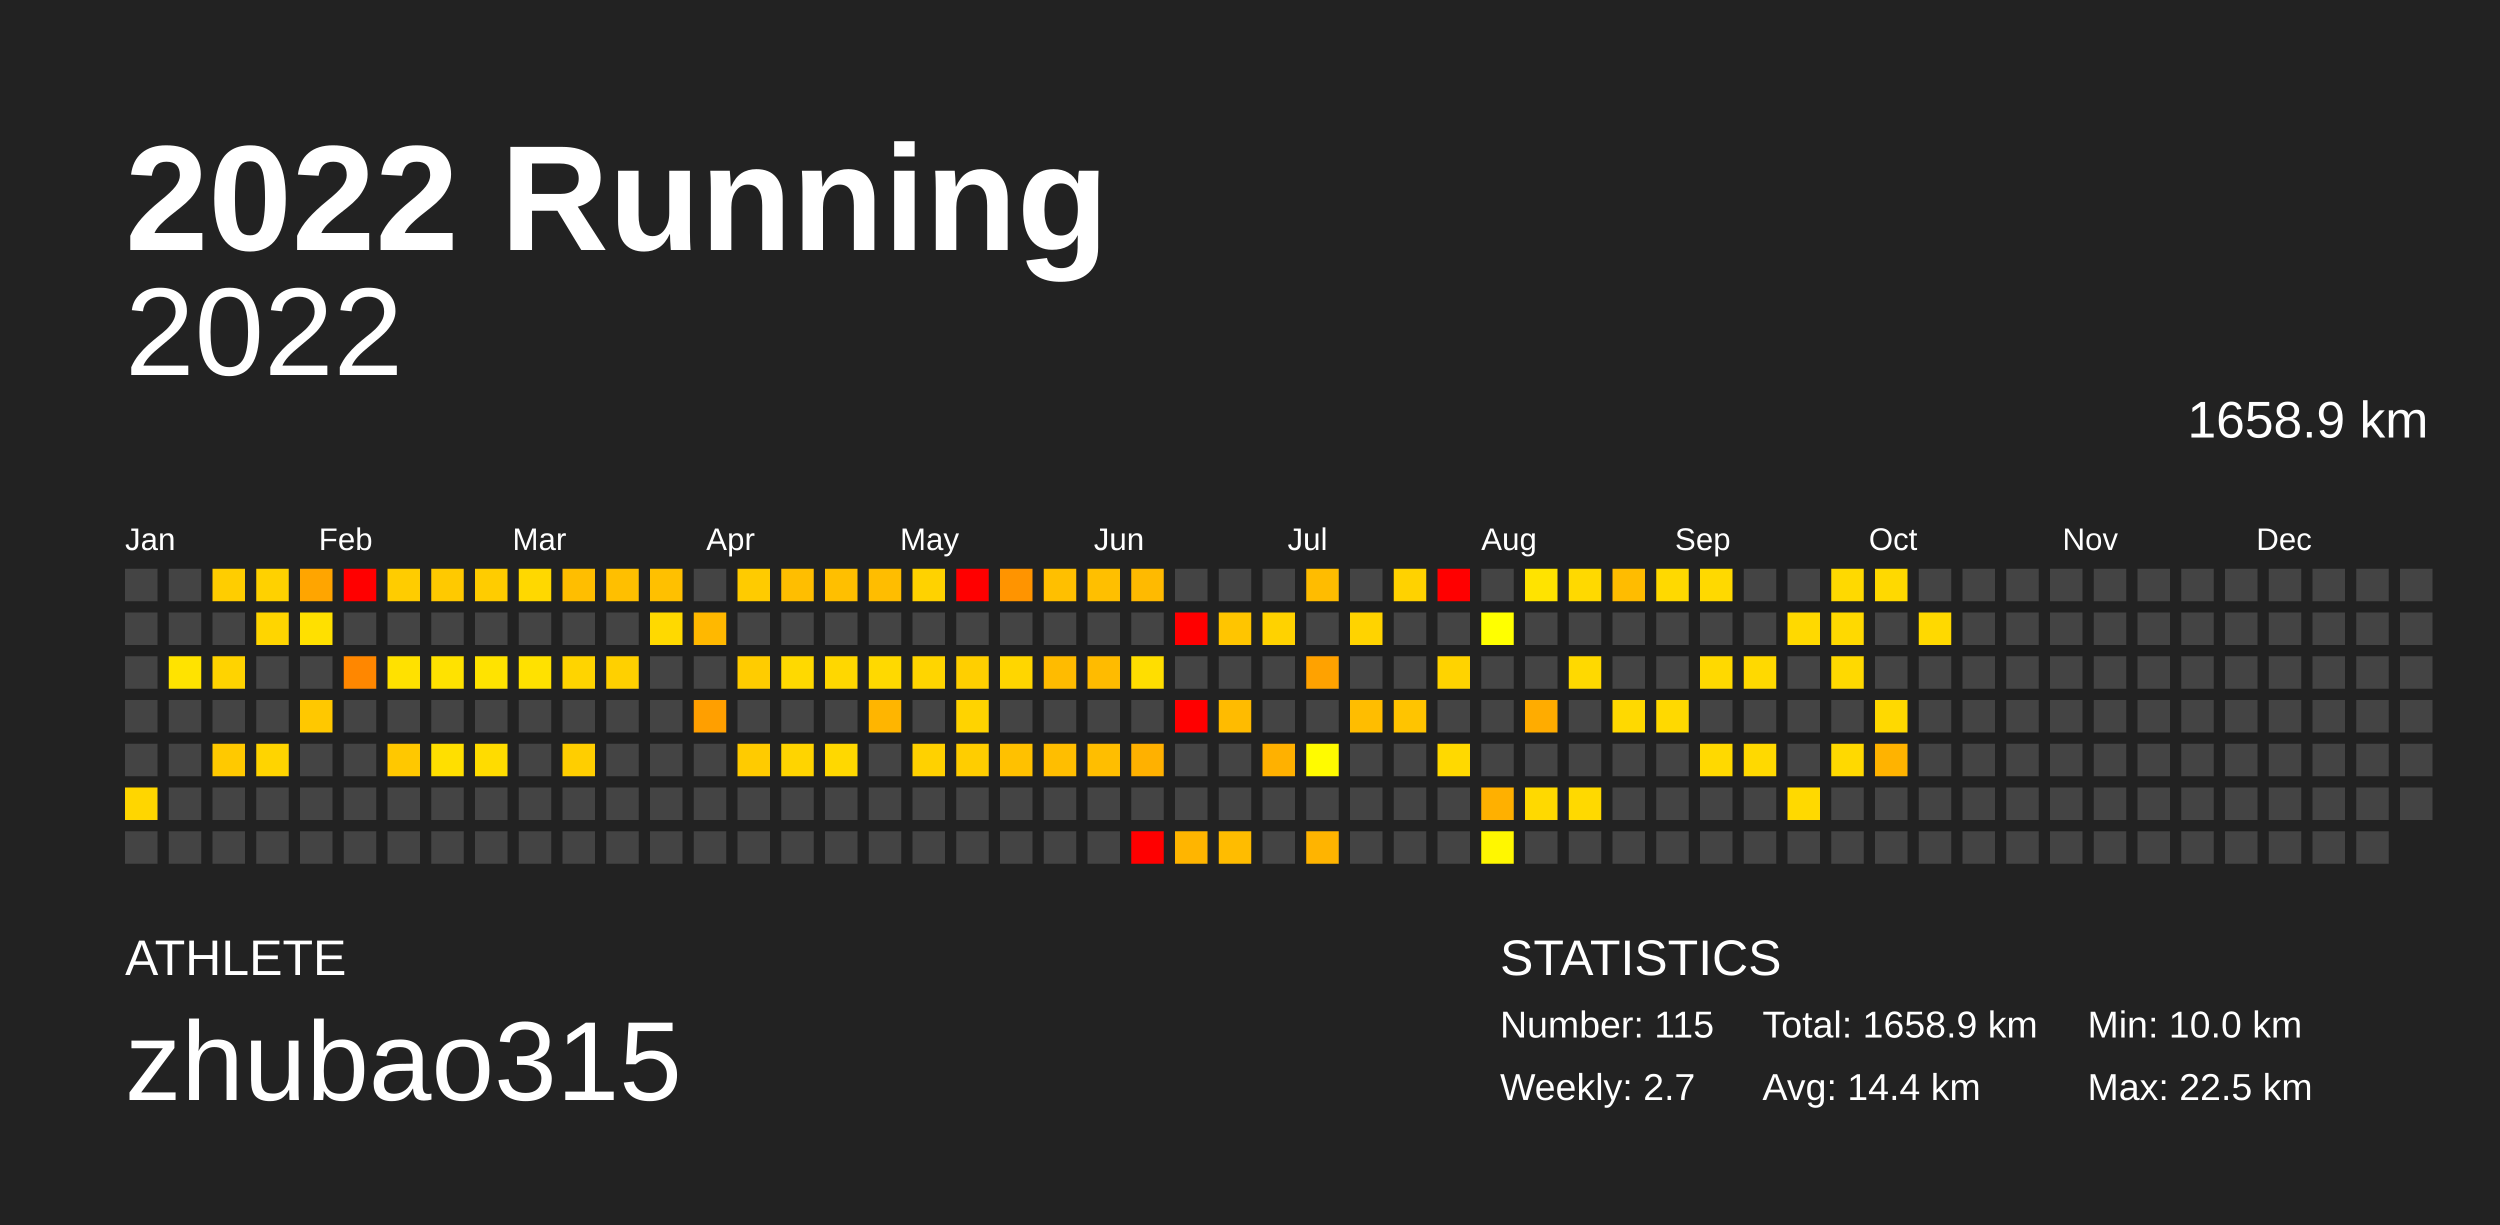
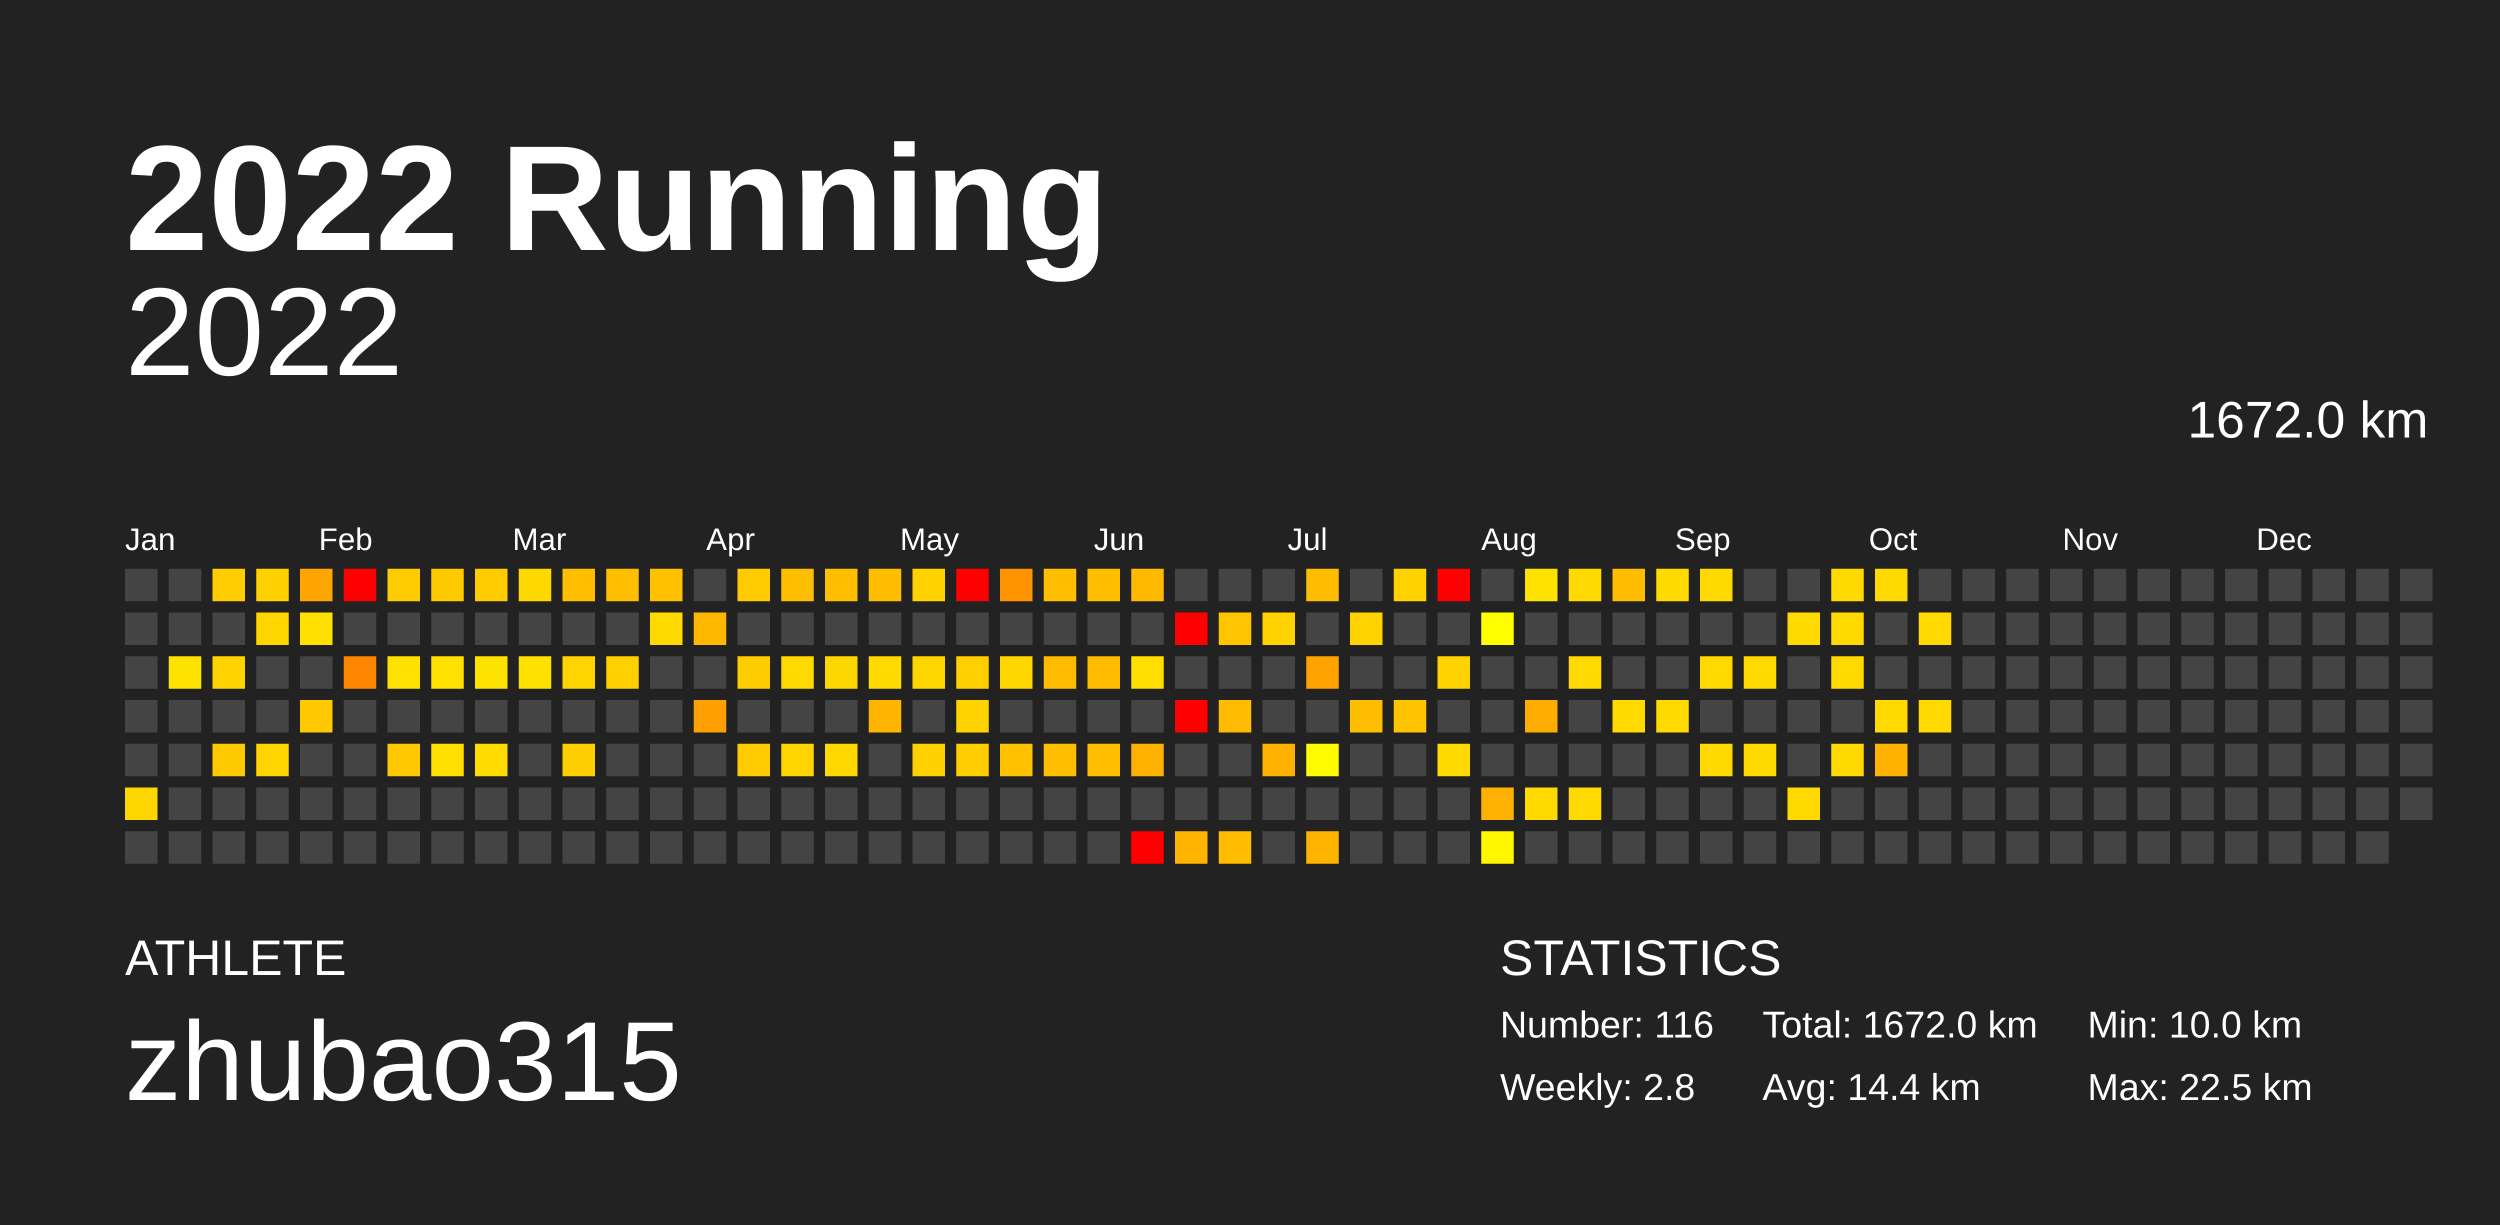
<svg xmlns="http://www.w3.org/2000/svg" baseProfile="full" height="98mm" version="1.1" viewBox="0,0,200,98" width="200mm">
  <defs />
  <rect fill="#222222" height="98" width="200" x="0" y="0" />
  <text fill="#FFFFFF" style="font-size:12px; font-family:Arial; font-weight:bold;" x="10" y="20">2022 Running</text>
  <text fill="#FFFFFF" style="font-size:4px; font-family:Arial" x="10" y="78">ATHLETE</text>
  <text fill="#FFFFFF" style="font-size:9px; font-family:Arial" x="10" y="88">zhubao315</text>
  <text fill="#FFFFFF" style="font-size:4px; font-family:Arial" x="120" y="78">STATISTICS</text>
-   <text fill="#FFFFFF" style="font-size:3px; font-family:Arial" x="120" y="83">Number: 115</text>
-   <text fill="#FFFFFF" style="font-size:3px; font-family:Arial" x="120" y="88">Weekly: 2.7</text>
-   <text fill="#FFFFFF" style="font-size:3px; font-family:Arial" x="141" y="83">Total: 1658.9 km</text>
+   <text fill="#FFFFFF" style="font-size:3px; font-family:Arial" x="120" y="83">Number: 116</text>
+   <text fill="#FFFFFF" style="font-size:3px; font-family:Arial" x="120" y="88">Weekly: 2.8</text>
+   <text fill="#FFFFFF" style="font-size:3px; font-family:Arial" x="141" y="83">Total: 1672.0 km</text>
  <text fill="#FFFFFF" style="font-size:3px; font-family:Arial" x="141" y="88">Avg: 14.4 km</text>
  <text fill="#FFFFFF" style="font-size:3px; font-family:Arial" x="167" y="83">Min: 10.0 km</text>
  <text fill="#FFFFFF" style="font-size:3px; font-family:Arial" x="167" y="88">Max: 22.5 km</text>
  <text alignment-baseline="hanging" fill="#FFFFFF" style="font-size:10.0px; font-family:Arial;" x="10" y="30">2022</text>
-   <text alignment-baseline="hanging" fill="#FFFFFF" style="font-size:4.125px; font-family:Arial;" x="175" y="35">1658.9 km</text>
+   <text alignment-baseline="hanging" fill="#FFFFFF" style="font-size:4.125px; font-family:Arial;" x="175" y="35">1672.0 km</text>
  <text fill="#FFFFFF" style="font-size:2.5px; font-family:Arial" x="10.0" y="44">Jan</text>
  <text fill="#FFFFFF" style="font-size:2.5px; font-family:Arial" x="25.5" y="44">Feb</text>
  <text fill="#FFFFFF" style="font-size:2.5px; font-family:Arial" x="41.0" y="44">Mar</text>
  <text fill="#FFFFFF" style="font-size:2.5px; font-family:Arial" x="56.5" y="44">Apr</text>
  <text fill="#FFFFFF" style="font-size:2.5px; font-family:Arial" x="72.0" y="44">May</text>
  <text fill="#FFFFFF" style="font-size:2.5px; font-family:Arial" x="87.5" y="44">Jun</text>
  <text fill="#FFFFFF" style="font-size:2.5px; font-family:Arial" x="103.0" y="44">Jul</text>
  <text fill="#FFFFFF" style="font-size:2.5px; font-family:Arial" x="118.5" y="44">Aug</text>
  <text fill="#FFFFFF" style="font-size:2.5px; font-family:Arial" x="134.0" y="44">Sep</text>
  <text fill="#FFFFFF" style="font-size:2.5px; font-family:Arial" x="149.5" y="44">Oct</text>
  <text fill="#FFFFFF" style="font-size:2.5px; font-family:Arial" x="165.0" y="44">Nov</text>
  <text fill="#FFFFFF" style="font-size:2.5px; font-family:Arial" x="180.5" y="44">Dec</text>
  <rect fill="#444444" height="2.6" width="2.6" x="10.0" y="45.5" />
  <rect fill="#444444" height="2.6" width="2.6" x="10.0" y="49.0" />
  <rect fill="#444444" height="2.6" width="2.6" x="10.0" y="52.5" />
  <rect fill="#444444" height="2.6" width="2.6" x="10.0" y="56.0" />
  <rect fill="#444444" height="2.6" width="2.6" x="10.0" y="59.5" />
  <rect fill="#ffd600" height="2.6" width="2.6" x="10.0" y="63.0" />
  <rect fill="#444444" height="2.6" width="2.6" x="10.0" y="66.5" />
  <rect fill="#444444" height="2.6" width="2.6" x="13.5" y="45.5" />
  <rect fill="#444444" height="2.6" width="2.6" x="13.5" y="49.0" />
  <rect fill="#ffe300" height="2.6" width="2.6" x="13.5" y="52.5" />
  <rect fill="#444444" height="2.6" width="2.6" x="13.5" y="56.0" />
  <rect fill="#444444" height="2.6" width="2.6" x="13.5" y="59.5" />
  <rect fill="#444444" height="2.6" width="2.6" x="13.5" y="63.0" />
  <rect fill="#444444" height="2.6" width="2.6" x="13.5" y="66.5" />
  <rect fill="#ffcd00" height="2.6" width="2.6" x="17.0" y="45.5" />
  <rect fill="#444444" height="2.6" width="2.6" x="17.0" y="49.0" />
  <rect fill="#ffd300" height="2.6" width="2.6" x="17.0" y="52.5" />
  <rect fill="#444444" height="2.6" width="2.6" x="17.0" y="56.0" />
  <rect fill="#ffc900" height="2.6" width="2.6" x="17.0" y="59.5" />
  <rect fill="#444444" height="2.6" width="2.6" x="17.0" y="63.0" />
  <rect fill="#444444" height="2.6" width="2.6" x="17.0" y="66.5" />
  <rect fill="#ffd100" height="2.6" width="2.6" x="20.5" y="45.5" />
  <rect fill="#ffd500" height="2.6" width="2.6" x="20.5" y="49.0" />
  <rect fill="#444444" height="2.6" width="2.6" x="20.5" y="52.5" />
  <rect fill="#444444" height="2.6" width="2.6" x="20.5" y="56.0" />
  <rect fill="#ffd400" height="2.6" width="2.6" x="20.5" y="59.5" />
  <rect fill="#444444" height="2.6" width="2.6" x="20.5" y="63.0" />
  <rect fill="#444444" height="2.6" width="2.6" x="20.5" y="66.5" />
  <rect fill="#ffa500" height="2.6" width="2.6" x="24.0" y="45.5" />
  <rect fill="#ffe000" height="2.6" width="2.6" x="24.0" y="49.0" />
  <rect fill="#444444" height="2.6" width="2.6" x="24.0" y="52.5" />
  <rect fill="#ffc800" height="2.6" width="2.6" x="24.0" y="56.0" />
  <rect fill="#444444" height="2.6" width="2.6" x="24.0" y="59.5" />
  <rect fill="#444444" height="2.6" width="2.6" x="24.0" y="63.0" />
  <rect fill="#444444" height="2.6" width="2.6" x="24.0" y="66.5" />
  <rect fill="red" height="2.6" width="2.6" x="27.5" y="45.5" />
  <rect fill="#444444" height="2.6" width="2.6" x="27.5" y="49.0" />
  <rect fill="#ff8700" height="2.6" width="2.6" x="27.5" y="52.5" />
  <rect fill="#444444" height="2.6" width="2.6" x="27.5" y="56.0" />
  <rect fill="#444444" height="2.6" width="2.6" x="27.5" y="59.5" />
  <rect fill="#444444" height="2.6" width="2.6" x="27.5" y="63.0" />
  <rect fill="#444444" height="2.6" width="2.6" x="27.5" y="66.5" />
  <rect fill="#ffcc00" height="2.6" width="2.6" x="31.0" y="45.5" />
  <rect fill="#444444" height="2.6" width="2.6" x="31.0" y="49.0" />
  <rect fill="#ffe100" height="2.6" width="2.6" x="31.0" y="52.5" />
  <rect fill="#444444" height="2.6" width="2.6" x="31.0" y="56.0" />
  <rect fill="#ffc800" height="2.6" width="2.6" x="31.0" y="59.5" />
  <rect fill="#444444" height="2.6" width="2.6" x="31.0" y="63.0" />
  <rect fill="#444444" height="2.6" width="2.6" x="31.0" y="66.5" />
  <rect fill="#ffc900" height="2.6" width="2.6" x="34.5" y="45.5" />
  <rect fill="#444444" height="2.6" width="2.6" x="34.5" y="49.0" />
  <rect fill="#ffe200" height="2.6" width="2.6" x="34.5" y="52.5" />
  <rect fill="#444444" height="2.6" width="2.6" x="34.5" y="56.0" />
  <rect fill="#ffdf00" height="2.6" width="2.6" x="34.5" y="59.5" />
  <rect fill="#444444" height="2.6" width="2.6" x="34.5" y="63.0" />
  <rect fill="#444444" height="2.6" width="2.6" x="34.5" y="66.5" />
  <rect fill="#ffcc00" height="2.6" width="2.6" x="38.0" y="45.5" />
  <rect fill="#444444" height="2.6" width="2.6" x="38.0" y="49.0" />
  <rect fill="#ffe300" height="2.6" width="2.6" x="38.0" y="52.5" />
  <rect fill="#444444" height="2.6" width="2.6" x="38.0" y="56.0" />
  <rect fill="#ffdc00" height="2.6" width="2.6" x="38.0" y="59.5" />
  <rect fill="#444444" height="2.6" width="2.6" x="38.0" y="63.0" />
  <rect fill="#444444" height="2.6" width="2.6" x="38.0" y="66.5" />
  <rect fill="#ffd800" height="2.6" width="2.6" x="41.5" y="45.5" />
  <rect fill="#444444" height="2.6" width="2.6" x="41.5" y="49.0" />
  <rect fill="#ffe100" height="2.6" width="2.6" x="41.5" y="52.5" />
  <rect fill="#444444" height="2.6" width="2.6" x="41.5" y="56.0" />
  <rect fill="#444444" height="2.6" width="2.6" x="41.5" y="59.5" />
  <rect fill="#444444" height="2.6" width="2.6" x="41.5" y="63.0" />
  <rect fill="#444444" height="2.6" width="2.6" x="41.5" y="66.5" />
  <rect fill="#ffbe00" height="2.6" width="2.6" x="45.0" y="45.5" />
  <rect fill="#444444" height="2.6" width="2.6" x="45.0" y="49.0" />
  <rect fill="#ffd400" height="2.6" width="2.6" x="45.0" y="52.5" />
  <rect fill="#444444" height="2.6" width="2.6" x="45.0" y="56.0" />
  <rect fill="#ffce00" height="2.6" width="2.6" x="45.0" y="59.5" />
  <rect fill="#444444" height="2.6" width="2.6" x="45.0" y="63.0" />
  <rect fill="#444444" height="2.6" width="2.6" x="45.0" y="66.5" />
  <rect fill="#ffbf00" height="2.6" width="2.6" x="48.5" y="45.5" />
  <rect fill="#444444" height="2.6" width="2.6" x="48.5" y="49.0" />
  <rect fill="#ffd000" height="2.6" width="2.6" x="48.5" y="52.5" />
  <rect fill="#444444" height="2.6" width="2.6" x="48.5" y="56.0" />
  <rect fill="#444444" height="2.6" width="2.6" x="48.5" y="59.5" />
  <rect fill="#444444" height="2.6" width="2.6" x="48.5" y="63.0" />
  <rect fill="#444444" height="2.6" width="2.6" x="48.5" y="66.5" />
  <rect fill="#ffc000" height="2.6" width="2.6" x="52.0" y="45.5" />
  <rect fill="#ffd900" height="2.6" width="2.6" x="52.0" y="49.0" />
  <rect fill="#444444" height="2.6" width="2.6" x="52.0" y="52.5" />
  <rect fill="#444444" height="2.6" width="2.6" x="52.0" y="56.0" />
  <rect fill="#444444" height="2.6" width="2.6" x="52.0" y="59.5" />
  <rect fill="#444444" height="2.6" width="2.6" x="52.0" y="63.0" />
  <rect fill="#444444" height="2.6" width="2.6" x="52.0" y="66.5" />
  <rect fill="#444444" height="2.6" width="2.6" x="55.5" y="45.5" />
  <rect fill="#ffb800" height="2.6" width="2.6" x="55.5" y="49.0" />
  <rect fill="#444444" height="2.6" width="2.6" x="55.5" y="52.5" />
  <rect fill="#ff9f00" height="2.6" width="2.6" x="55.5" y="56.0" />
  <rect fill="#444444" height="2.6" width="2.6" x="55.5" y="59.5" />
  <rect fill="#444444" height="2.6" width="2.6" x="55.5" y="63.0" />
  <rect fill="#444444" height="2.6" width="2.6" x="55.5" y="66.5" />
  <rect fill="#ffcb00" height="2.6" width="2.6" x="59.0" y="45.5" />
  <rect fill="#444444" height="2.6" width="2.6" x="59.0" y="49.0" />
  <rect fill="#ffcc00" height="2.6" width="2.6" x="59.0" y="52.5" />
  <rect fill="#444444" height="2.6" width="2.6" x="59.0" y="56.0" />
  <rect fill="#ffcb00" height="2.6" width="2.6" x="59.0" y="59.5" />
  <rect fill="#444444" height="2.6" width="2.6" x="59.0" y="63.0" />
  <rect fill="#444444" height="2.6" width="2.6" x="59.0" y="66.5" />
  <rect fill="#ffbe00" height="2.6" width="2.6" x="62.5" y="45.5" />
  <rect fill="#444444" height="2.6" width="2.6" x="62.5" y="49.0" />
  <rect fill="#ffd900" height="2.6" width="2.6" x="62.5" y="52.5" />
  <rect fill="#444444" height="2.6" width="2.6" x="62.5" y="56.0" />
  <rect fill="#ffd400" height="2.6" width="2.6" x="62.5" y="59.5" />
  <rect fill="#444444" height="2.6" width="2.6" x="62.5" y="63.0" />
  <rect fill="#444444" height="2.6" width="2.6" x="62.5" y="66.5" />
  <rect fill="#ffbf00" height="2.6" width="2.6" x="66.0" y="45.5" />
  <rect fill="#444444" height="2.6" width="2.6" x="66.0" y="49.0" />
  <rect fill="#ffd700" height="2.6" width="2.6" x="66.0" y="52.5" />
  <rect fill="#444444" height="2.6" width="2.6" x="66.0" y="56.0" />
  <rect fill="#ffd800" height="2.6" width="2.6" x="66.0" y="59.5" />
  <rect fill="#444444" height="2.6" width="2.6" x="66.0" y="63.0" />
  <rect fill="#444444" height="2.6" width="2.6" x="66.0" y="66.5" />
  <rect fill="#ffbd00" height="2.6" width="2.6" x="69.5" y="45.5" />
  <rect fill="#444444" height="2.6" width="2.6" x="69.5" y="49.0" />
  <rect fill="#ffd900" height="2.6" width="2.6" x="69.5" y="52.5" />
  <rect fill="#ffb500" height="2.6" width="2.6" x="69.5" y="56.0" />
  <rect fill="#444444" height="2.6" width="2.6" x="69.5" y="59.5" />
  <rect fill="#444444" height="2.6" width="2.6" x="69.5" y="63.0" />
  <rect fill="#444444" height="2.6" width="2.6" x="69.5" y="66.5" />
  <rect fill="#ffd200" height="2.6" width="2.6" x="73.0" y="45.5" />
  <rect fill="#444444" height="2.6" width="2.6" x="73.0" y="49.0" />
  <rect fill="#ffd500" height="2.6" width="2.6" x="73.0" y="52.5" />
  <rect fill="#444444" height="2.6" width="2.6" x="73.0" y="56.0" />
  <rect fill="#ffd100" height="2.6" width="2.6" x="73.0" y="59.5" />
  <rect fill="#444444" height="2.6" width="2.6" x="73.0" y="63.0" />
  <rect fill="#444444" height="2.6" width="2.6" x="73.0" y="66.5" />
  <rect fill="red" height="2.6" width="2.6" x="76.5" y="45.5" />
  <rect fill="#444444" height="2.6" width="2.6" x="76.5" y="49.0" />
  <rect fill="#ffcf00" height="2.6" width="2.6" x="76.5" y="52.5" />
  <rect fill="#ffd300" height="2.6" width="2.6" x="76.5" y="56.0" />
  <rect fill="#ffcd00" height="2.6" width="2.6" x="76.5" y="59.5" />
  <rect fill="#444444" height="2.6" width="2.6" x="76.5" y="63.0" />
  <rect fill="#444444" height="2.6" width="2.6" x="76.5" y="66.5" />
  <rect fill="#ff9400" height="2.6" width="2.6" x="80.0" y="45.5" />
  <rect fill="#444444" height="2.6" width="2.6" x="80.0" y="49.0" />
  <rect fill="#ffd600" height="2.6" width="2.6" x="80.0" y="52.5" />
  <rect fill="#444444" height="2.6" width="2.6" x="80.0" y="56.0" />
  <rect fill="#ffc100" height="2.6" width="2.6" x="80.0" y="59.5" />
  <rect fill="#444444" height="2.6" width="2.6" x="80.0" y="63.0" />
  <rect fill="#444444" height="2.6" width="2.6" x="80.0" y="66.5" />
  <rect fill="#ffbf00" height="2.6" width="2.6" x="83.5" y="45.5" />
  <rect fill="#444444" height="2.6" width="2.6" x="83.5" y="49.0" />
  <rect fill="#ffbb00" height="2.6" width="2.6" x="83.5" y="52.5" />
  <rect fill="#444444" height="2.6" width="2.6" x="83.5" y="56.0" />
  <rect fill="#ffbe00" height="2.6" width="2.6" x="83.5" y="59.5" />
  <rect fill="#444444" height="2.6" width="2.6" x="83.5" y="63.0" />
  <rect fill="#444444" height="2.6" width="2.6" x="83.5" y="66.5" />
  <rect fill="#ffbf00" height="2.6" width="2.6" x="87.0" y="45.5" />
  <rect fill="#444444" height="2.6" width="2.6" x="87.0" y="49.0" />
  <rect fill="#ffbb00" height="2.6" width="2.6" x="87.0" y="52.5" />
  <rect fill="#444444" height="2.6" width="2.6" x="87.0" y="56.0" />
  <rect fill="#ffbe00" height="2.6" width="2.6" x="87.0" y="59.5" />
  <rect fill="#444444" height="2.6" width="2.6" x="87.0" y="63.0" />
  <rect fill="#444444" height="2.6" width="2.6" x="87.0" y="66.5" />
  <rect fill="#ffba00" height="2.6" width="2.6" x="90.5" y="45.5" />
  <rect fill="#444444" height="2.6" width="2.6" x="90.5" y="49.0" />
  <rect fill="#ffde00" height="2.6" width="2.6" x="90.5" y="52.5" />
  <rect fill="#444444" height="2.6" width="2.6" x="90.5" y="56.0" />
  <rect fill="#ffb100" height="2.6" width="2.6" x="90.5" y="59.5" />
  <rect fill="#444444" height="2.6" width="2.6" x="90.5" y="63.0" />
  <rect fill="red" height="2.6" width="2.6" x="90.5" y="66.5" />
  <rect fill="#444444" height="2.6" width="2.6" x="94.0" y="45.5" />
  <rect fill="red" height="2.6" width="2.6" x="94.0" y="49.0" />
  <rect fill="#444444" height="2.6" width="2.6" x="94.0" y="52.5" />
  <rect fill="red" height="2.6" width="2.6" x="94.0" y="56.0" />
  <rect fill="#444444" height="2.6" width="2.6" x="94.0" y="59.5" />
  <rect fill="#444444" height="2.6" width="2.6" x="94.0" y="63.0" />
  <rect fill="#ffb500" height="2.6" width="2.6" x="94.0" y="66.5" />
  <rect fill="#444444" height="2.6" width="2.6" x="97.5" y="45.5" />
  <rect fill="#ffc500" height="2.6" width="2.6" x="97.5" y="49.0" />
  <rect fill="#444444" height="2.6" width="2.6" x="97.5" y="52.5" />
  <rect fill="#ffbb00" height="2.6" width="2.6" x="97.5" y="56.0" />
  <rect fill="#444444" height="2.6" width="2.6" x="97.5" y="59.5" />
  <rect fill="#444444" height="2.6" width="2.6" x="97.5" y="63.0" />
  <rect fill="#ffbc00" height="2.6" width="2.6" x="97.5" y="66.5" />
  <rect fill="#444444" height="2.6" width="2.6" x="101.0" y="45.5" />
  <rect fill="#ffd200" height="2.6" width="2.6" x="101.0" y="49.0" />
  <rect fill="#444444" height="2.6" width="2.6" x="101.0" y="52.5" />
  <rect fill="#444444" height="2.6" width="2.6" x="101.0" y="56.0" />
  <rect fill="#ffb100" height="2.6" width="2.6" x="101.0" y="59.5" />
  <rect fill="#444444" height="2.6" width="2.6" x="101.0" y="63.0" />
  <rect fill="#444444" height="2.6" width="2.6" x="101.0" y="66.5" />
  <rect fill="#ffbc00" height="2.6" width="2.6" x="104.5" y="45.5" />
  <rect fill="#444444" height="2.6" width="2.6" x="104.5" y="49.0" />
  <rect fill="#ffa200" height="2.6" width="2.6" x="104.5" y="52.5" />
  <rect fill="#444444" height="2.6" width="2.6" x="104.5" y="56.0" />
  <rect fill="#fffb00" height="2.6" width="2.6" x="104.5" y="59.5" />
  <rect fill="#444444" height="2.6" width="2.6" x="104.5" y="63.0" />
  <rect fill="#ffb400" height="2.6" width="2.6" x="104.5" y="66.5" />
  <rect fill="#444444" height="2.6" width="2.6" x="108.0" y="45.5" />
  <rect fill="#ffd300" height="2.6" width="2.6" x="108.0" y="49.0" />
  <rect fill="#444444" height="2.6" width="2.6" x="108.0" y="52.5" />
  <rect fill="#ffbd00" height="2.6" width="2.6" x="108.0" y="56.0" />
  <rect fill="#444444" height="2.6" width="2.6" x="108.0" y="59.5" />
  <rect fill="#444444" height="2.6" width="2.6" x="108.0" y="63.0" />
  <rect fill="#444444" height="2.6" width="2.6" x="108.0" y="66.5" />
  <rect fill="#ffd200" height="2.6" width="2.6" x="111.5" y="45.5" />
  <rect fill="#444444" height="2.6" width="2.6" x="111.5" y="49.0" />
  <rect fill="#444444" height="2.6" width="2.6" x="111.5" y="52.5" />
  <rect fill="#ffc400" height="2.6" width="2.6" x="111.5" y="56.0" />
  <rect fill="#444444" height="2.6" width="2.6" x="111.5" y="59.5" />
  <rect fill="#444444" height="2.6" width="2.6" x="111.5" y="63.0" />
  <rect fill="#444444" height="2.6" width="2.6" x="111.5" y="66.5" />
  <rect fill="red" height="2.6" width="2.6" x="115.0" y="45.5" />
  <rect fill="#444444" height="2.6" width="2.6" x="115.0" y="49.0" />
  <rect fill="#ffd300" height="2.6" width="2.6" x="115.0" y="52.5" />
  <rect fill="#444444" height="2.6" width="2.6" x="115.0" y="56.0" />
  <rect fill="#ffd900" height="2.6" width="2.6" x="115.0" y="59.5" />
  <rect fill="#444444" height="2.6" width="2.6" x="115.0" y="63.0" />
  <rect fill="#444444" height="2.6" width="2.6" x="115.0" y="66.5" />
  <rect fill="#444444" height="2.6" width="2.6" x="118.5" y="45.5" />
  <rect fill="#ffff00" height="2.6" width="2.6" x="118.5" y="49.0" />
  <rect fill="#444444" height="2.6" width="2.6" x="118.5" y="52.5" />
  <rect fill="#444444" height="2.6" width="2.6" x="118.5" y="56.0" />
  <rect fill="#444444" height="2.6" width="2.6" x="118.5" y="59.5" />
  <rect fill="#ffb000" height="2.6" width="2.6" x="118.5" y="63.0" />
  <rect fill="#fff700" height="2.6" width="2.6" x="118.5" y="66.5" />
  <rect fill="#ffe300" height="2.6" width="2.6" x="122.0" y="45.5" />
  <rect fill="#444444" height="2.6" width="2.6" x="122.0" y="49.0" />
  <rect fill="#444444" height="2.6" width="2.6" x="122.0" y="52.5" />
  <rect fill="#ffac00" height="2.6" width="2.6" x="122.0" y="56.0" />
  <rect fill="#444444" height="2.6" width="2.6" x="122.0" y="59.5" />
  <rect fill="#ffd900" height="2.6" width="2.6" x="122.0" y="63.0" />
  <rect fill="#444444" height="2.6" width="2.6" x="122.0" y="66.5" />
  <rect fill="#ffd900" height="2.6" width="2.6" x="125.5" y="45.5" />
  <rect fill="#444444" height="2.6" width="2.6" x="125.5" y="49.0" />
  <rect fill="#ffd900" height="2.6" width="2.6" x="125.5" y="52.5" />
  <rect fill="#444444" height="2.6" width="2.6" x="125.5" y="56.0" />
  <rect fill="#444444" height="2.6" width="2.6" x="125.5" y="59.5" />
  <rect fill="#ffd900" height="2.6" width="2.6" x="125.5" y="63.0" />
  <rect fill="#444444" height="2.6" width="2.6" x="125.5" y="66.5" />
  <rect fill="#ffbc00" height="2.6" width="2.6" x="129.0" y="45.5" />
  <rect fill="#444444" height="2.6" width="2.6" x="129.0" y="49.0" />
  <rect fill="#444444" height="2.6" width="2.6" x="129.0" y="52.5" />
  <rect fill="#ffd900" height="2.6" width="2.6" x="129.0" y="56.0" />
  <rect fill="#444444" height="2.6" width="2.6" x="129.0" y="59.5" />
  <rect fill="#444444" height="2.6" width="2.6" x="129.0" y="63.0" />
  <rect fill="#444444" height="2.6" width="2.6" x="129.0" y="66.5" />
  <rect fill="#ffd900" height="2.6" width="2.6" x="132.5" y="45.5" />
  <rect fill="#444444" height="2.6" width="2.6" x="132.5" y="49.0" />
  <rect fill="#444444" height="2.6" width="2.6" x="132.5" y="52.5" />
  <rect fill="#ffd900" height="2.6" width="2.6" x="132.5" y="56.0" />
  <rect fill="#444444" height="2.6" width="2.6" x="132.5" y="59.5" />
  <rect fill="#444444" height="2.6" width="2.6" x="132.5" y="63.0" />
  <rect fill="#444444" height="2.6" width="2.6" x="132.5" y="66.5" />
  <rect fill="#ffd900" height="2.6" width="2.6" x="136.0" y="45.5" />
  <rect fill="#444444" height="2.6" width="2.6" x="136.0" y="49.0" />
  <rect fill="#ffd900" height="2.6" width="2.6" x="136.0" y="52.5" />
  <rect fill="#444444" height="2.6" width="2.6" x="136.0" y="56.0" />
  <rect fill="#ffd900" height="2.6" width="2.6" x="136.0" y="59.5" />
  <rect fill="#444444" height="2.6" width="2.6" x="136.0" y="63.0" />
  <rect fill="#444444" height="2.6" width="2.6" x="136.0" y="66.5" />
  <rect fill="#444444" height="2.6" width="2.6" x="139.5" y="45.5" />
  <rect fill="#444444" height="2.6" width="2.6" x="139.5" y="49.0" />
  <rect fill="#ffd900" height="2.6" width="2.6" x="139.5" y="52.5" />
  <rect fill="#444444" height="2.6" width="2.6" x="139.5" y="56.0" />
  <rect fill="#ffd900" height="2.6" width="2.6" x="139.5" y="59.5" />
  <rect fill="#444444" height="2.6" width="2.6" x="139.5" y="63.0" />
  <rect fill="#444444" height="2.6" width="2.6" x="139.5" y="66.5" />
  <rect fill="#444444" height="2.6" width="2.6" x="143.0" y="45.5" />
  <rect fill="#ffd900" height="2.6" width="2.6" x="143.0" y="49.0" />
  <rect fill="#444444" height="2.6" width="2.6" x="143.0" y="52.5" />
  <rect fill="#444444" height="2.6" width="2.6" x="143.0" y="56.0" />
  <rect fill="#444444" height="2.6" width="2.6" x="143.0" y="59.5" />
  <rect fill="#ffd900" height="2.6" width="2.6" x="143.0" y="63.0" />
  <rect fill="#444444" height="2.6" width="2.6" x="143.0" y="66.5" />
  <rect fill="#ffd900" height="2.6" width="2.6" x="146.5" y="45.5" />
  <rect fill="#ffd900" height="2.6" width="2.6" x="146.5" y="49.0" />
  <rect fill="#ffd900" height="2.6" width="2.6" x="146.5" y="52.5" />
  <rect fill="#444444" height="2.6" width="2.6" x="146.5" y="56.0" />
  <rect fill="#ffd900" height="2.6" width="2.6" x="146.5" y="59.5" />
  <rect fill="#444444" height="2.6" width="2.6" x="146.5" y="63.0" />
  <rect fill="#444444" height="2.6" width="2.6" x="146.5" y="66.5" />
  <rect fill="#ffd900" height="2.6" width="2.6" x="150.0" y="45.5" />
  <rect fill="#444444" height="2.6" width="2.6" x="150.0" y="49.0" />
  <rect fill="#444444" height="2.6" width="2.6" x="150.0" y="52.5" />
  <rect fill="#ffd900" height="2.6" width="2.6" x="150.0" y="56.0" />
  <rect fill="#ffb300" height="2.6" width="2.6" x="150.0" y="59.5" />
  <rect fill="#444444" height="2.6" width="2.6" x="150.0" y="63.0" />
  <rect fill="#444444" height="2.6" width="2.6" x="150.0" y="66.5" />
  <rect fill="#444444" height="2.6" width="2.6" x="153.5" y="45.5" />
  <rect fill="#ffd900" height="2.6" width="2.6" x="153.5" y="49.0" />
  <rect fill="#444444" height="2.6" width="2.6" x="153.5" y="52.5" />
-   <rect fill="#444444" height="2.6" width="2.6" x="153.5" y="56.0" />
+   <rect fill="#ffd900" height="2.6" width="2.6" x="153.5" y="56.0" />
  <rect fill="#444444" height="2.6" width="2.6" x="153.5" y="59.5" />
  <rect fill="#444444" height="2.6" width="2.6" x="153.5" y="63.0" />
  <rect fill="#444444" height="2.6" width="2.6" x="153.5" y="66.5" />
  <rect fill="#444444" height="2.6" width="2.6" x="157.0" y="45.5" />
  <rect fill="#444444" height="2.6" width="2.6" x="157.0" y="49.0" />
  <rect fill="#444444" height="2.6" width="2.6" x="157.0" y="52.5" />
  <rect fill="#444444" height="2.6" width="2.6" x="157.0" y="56.0" />
  <rect fill="#444444" height="2.6" width="2.6" x="157.0" y="59.5" />
  <rect fill="#444444" height="2.6" width="2.6" x="157.0" y="63.0" />
  <rect fill="#444444" height="2.6" width="2.6" x="157.0" y="66.5" />
  <rect fill="#444444" height="2.6" width="2.6" x="160.5" y="45.5" />
  <rect fill="#444444" height="2.6" width="2.6" x="160.5" y="49.0" />
  <rect fill="#444444" height="2.6" width="2.6" x="160.5" y="52.5" />
  <rect fill="#444444" height="2.6" width="2.6" x="160.5" y="56.0" />
  <rect fill="#444444" height="2.6" width="2.6" x="160.5" y="59.5" />
  <rect fill="#444444" height="2.6" width="2.6" x="160.5" y="63.0" />
  <rect fill="#444444" height="2.6" width="2.6" x="160.5" y="66.5" />
  <rect fill="#444444" height="2.6" width="2.6" x="164.0" y="45.5" />
  <rect fill="#444444" height="2.6" width="2.6" x="164.0" y="49.0" />
  <rect fill="#444444" height="2.6" width="2.6" x="164.0" y="52.5" />
  <rect fill="#444444" height="2.6" width="2.6" x="164.0" y="56.0" />
  <rect fill="#444444" height="2.6" width="2.6" x="164.0" y="59.5" />
  <rect fill="#444444" height="2.6" width="2.6" x="164.0" y="63.0" />
  <rect fill="#444444" height="2.6" width="2.6" x="164.0" y="66.5" />
  <rect fill="#444444" height="2.6" width="2.6" x="167.5" y="45.5" />
  <rect fill="#444444" height="2.6" width="2.6" x="167.5" y="49.0" />
  <rect fill="#444444" height="2.6" width="2.6" x="167.5" y="52.5" />
  <rect fill="#444444" height="2.6" width="2.6" x="167.5" y="56.0" />
  <rect fill="#444444" height="2.6" width="2.6" x="167.5" y="59.5" />
  <rect fill="#444444" height="2.6" width="2.6" x="167.5" y="63.0" />
  <rect fill="#444444" height="2.6" width="2.6" x="167.5" y="66.5" />
  <rect fill="#444444" height="2.6" width="2.6" x="171.0" y="45.5" />
  <rect fill="#444444" height="2.6" width="2.6" x="171.0" y="49.0" />
  <rect fill="#444444" height="2.6" width="2.6" x="171.0" y="52.5" />
  <rect fill="#444444" height="2.6" width="2.6" x="171.0" y="56.0" />
  <rect fill="#444444" height="2.6" width="2.6" x="171.0" y="59.5" />
  <rect fill="#444444" height="2.6" width="2.6" x="171.0" y="63.0" />
  <rect fill="#444444" height="2.6" width="2.6" x="171.0" y="66.5" />
  <rect fill="#444444" height="2.6" width="2.6" x="174.5" y="45.5" />
  <rect fill="#444444" height="2.6" width="2.6" x="174.5" y="49.0" />
  <rect fill="#444444" height="2.6" width="2.6" x="174.5" y="52.5" />
  <rect fill="#444444" height="2.6" width="2.6" x="174.5" y="56.0" />
  <rect fill="#444444" height="2.6" width="2.6" x="174.5" y="59.5" />
  <rect fill="#444444" height="2.6" width="2.6" x="174.5" y="63.0" />
  <rect fill="#444444" height="2.6" width="2.6" x="174.5" y="66.5" />
  <rect fill="#444444" height="2.6" width="2.6" x="178.0" y="45.5" />
  <rect fill="#444444" height="2.6" width="2.6" x="178.0" y="49.0" />
  <rect fill="#444444" height="2.6" width="2.6" x="178.0" y="52.5" />
  <rect fill="#444444" height="2.6" width="2.6" x="178.0" y="56.0" />
  <rect fill="#444444" height="2.6" width="2.6" x="178.0" y="59.5" />
  <rect fill="#444444" height="2.6" width="2.6" x="178.0" y="63.0" />
  <rect fill="#444444" height="2.6" width="2.6" x="178.0" y="66.5" />
  <rect fill="#444444" height="2.6" width="2.6" x="181.5" y="45.5" />
  <rect fill="#444444" height="2.6" width="2.6" x="181.5" y="49.0" />
  <rect fill="#444444" height="2.6" width="2.6" x="181.5" y="52.5" />
  <rect fill="#444444" height="2.6" width="2.6" x="181.5" y="56.0" />
  <rect fill="#444444" height="2.6" width="2.6" x="181.5" y="59.5" />
  <rect fill="#444444" height="2.6" width="2.6" x="181.5" y="63.0" />
  <rect fill="#444444" height="2.6" width="2.6" x="181.5" y="66.5" />
  <rect fill="#444444" height="2.6" width="2.6" x="185.0" y="45.5" />
  <rect fill="#444444" height="2.6" width="2.6" x="185.0" y="49.0" />
  <rect fill="#444444" height="2.6" width="2.6" x="185.0" y="52.5" />
  <rect fill="#444444" height="2.6" width="2.6" x="185.0" y="56.0" />
  <rect fill="#444444" height="2.6" width="2.6" x="185.0" y="59.5" />
  <rect fill="#444444" height="2.6" width="2.6" x="185.0" y="63.0" />
  <rect fill="#444444" height="2.6" width="2.6" x="185.0" y="66.5" />
  <rect fill="#444444" height="2.6" width="2.6" x="188.5" y="45.5" />
  <rect fill="#444444" height="2.6" width="2.6" x="188.5" y="49.0" />
  <rect fill="#444444" height="2.6" width="2.6" x="188.5" y="52.5" />
  <rect fill="#444444" height="2.6" width="2.6" x="188.5" y="56.0" />
  <rect fill="#444444" height="2.6" width="2.6" x="188.5" y="59.5" />
  <rect fill="#444444" height="2.6" width="2.6" x="188.5" y="63.0" />
  <rect fill="#444444" height="2.6" width="2.6" x="188.5" y="66.5" />
  <rect fill="#444444" height="2.6" width="2.6" x="192.0" y="45.5" />
  <rect fill="#444444" height="2.6" width="2.6" x="192.0" y="49.0" />
  <rect fill="#444444" height="2.6" width="2.6" x="192.0" y="52.5" />
  <rect fill="#444444" height="2.6" width="2.6" x="192.0" y="56.0" />
  <rect fill="#444444" height="2.6" width="2.6" x="192.0" y="59.5" />
  <rect fill="#444444" height="2.6" width="2.6" x="192.0" y="63.0" />
</svg>
